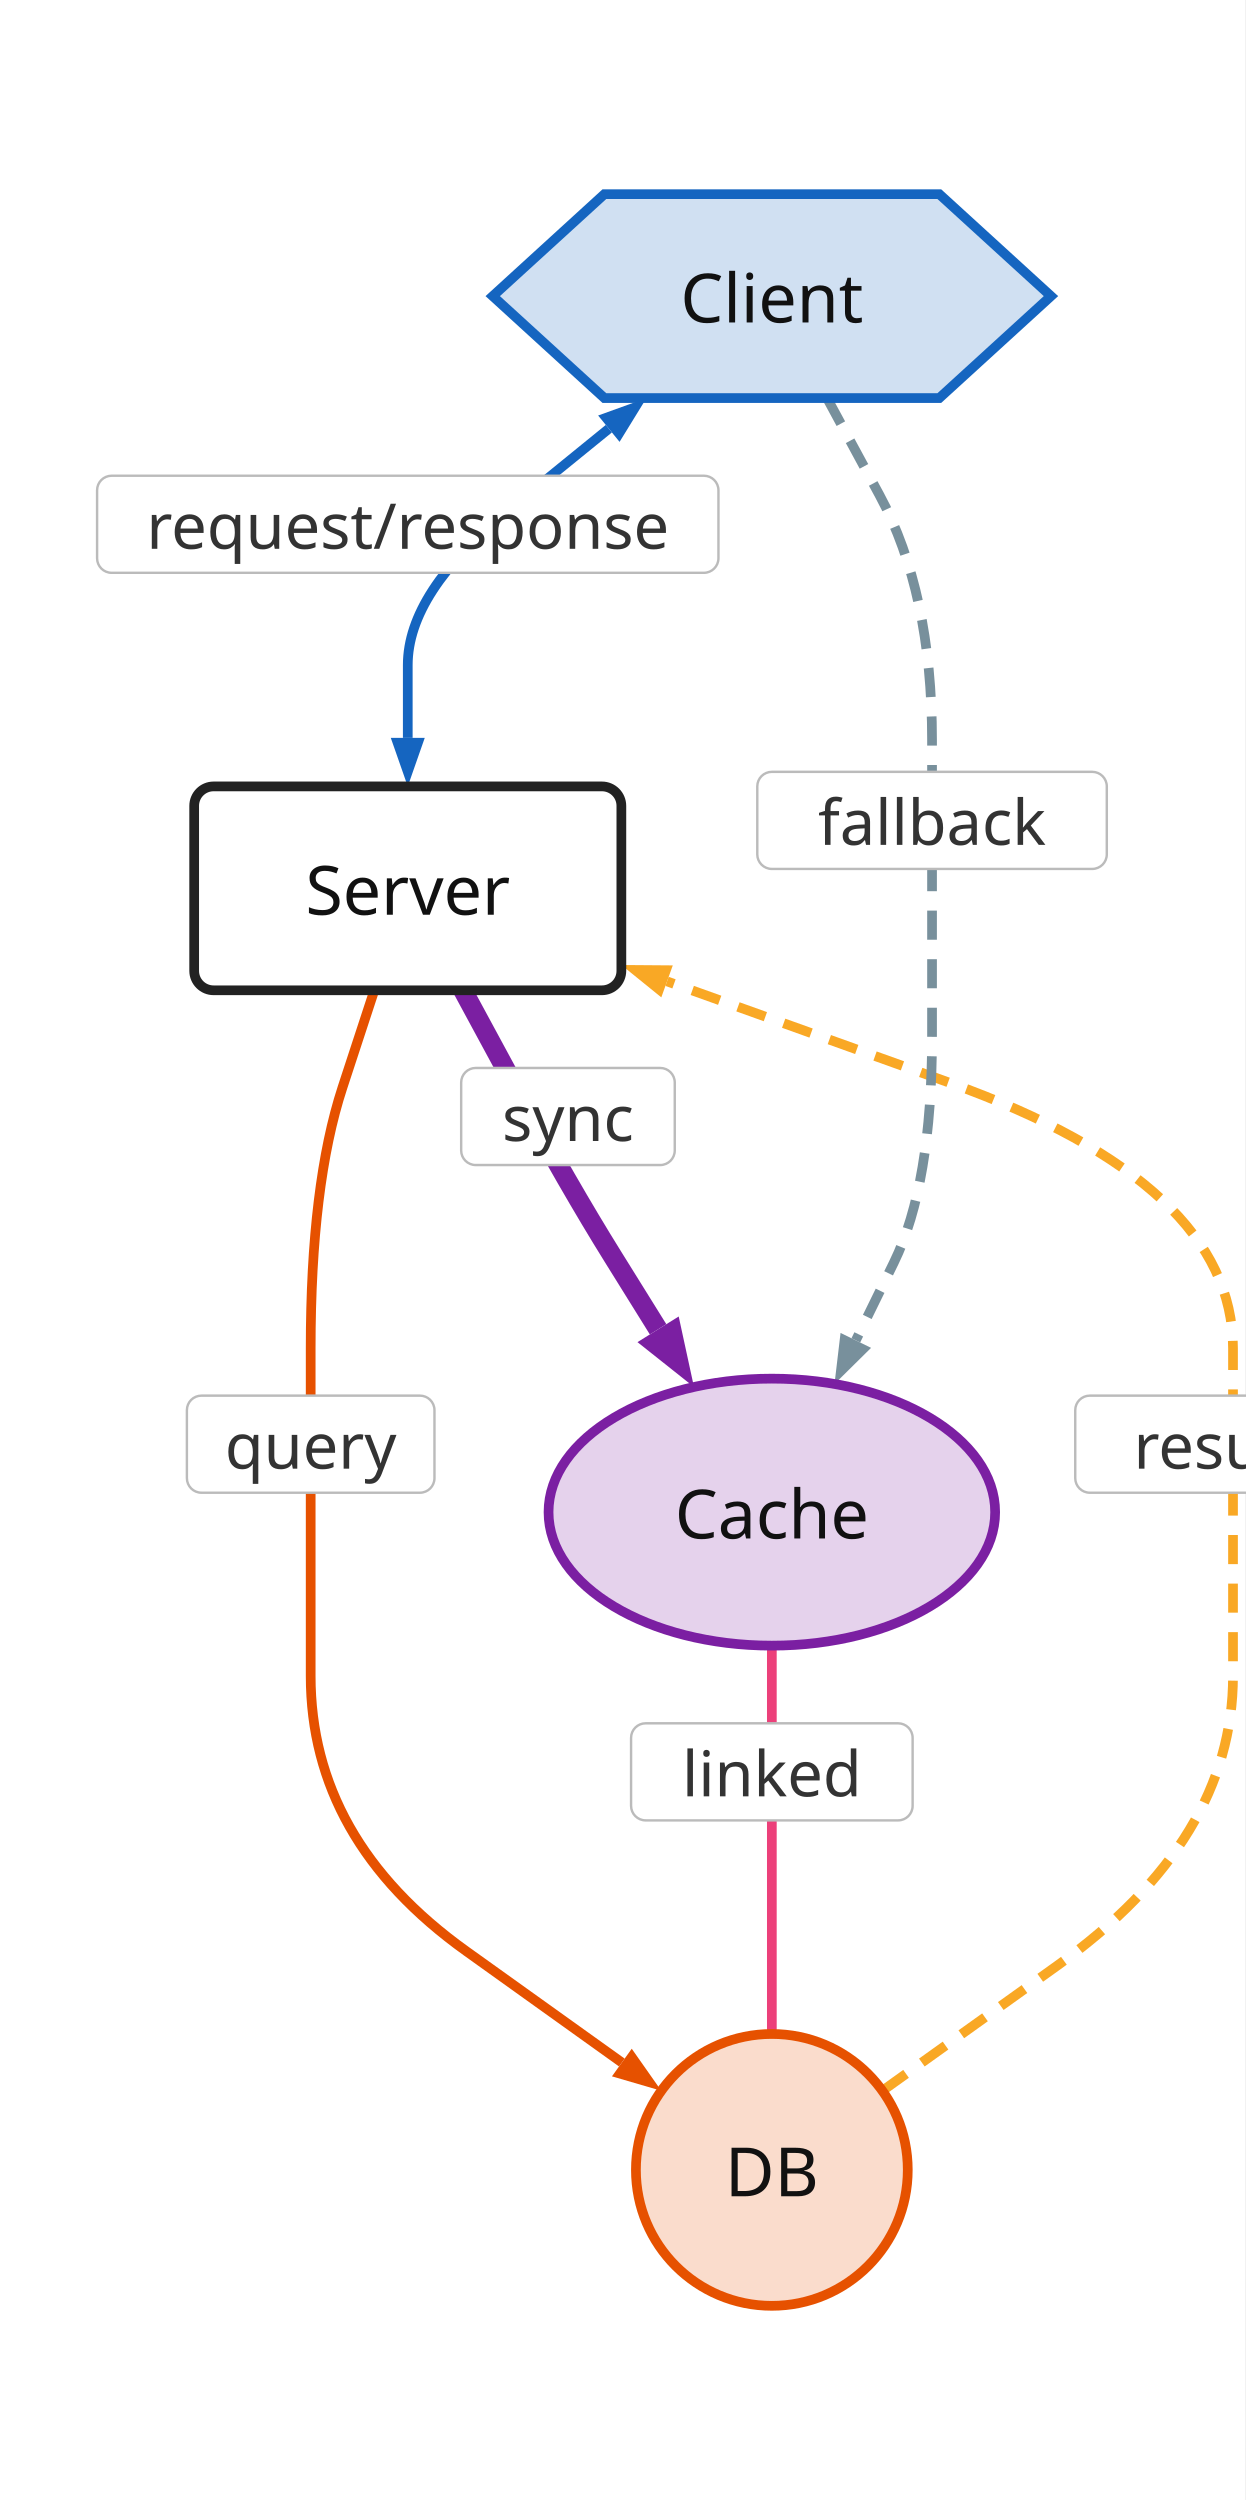
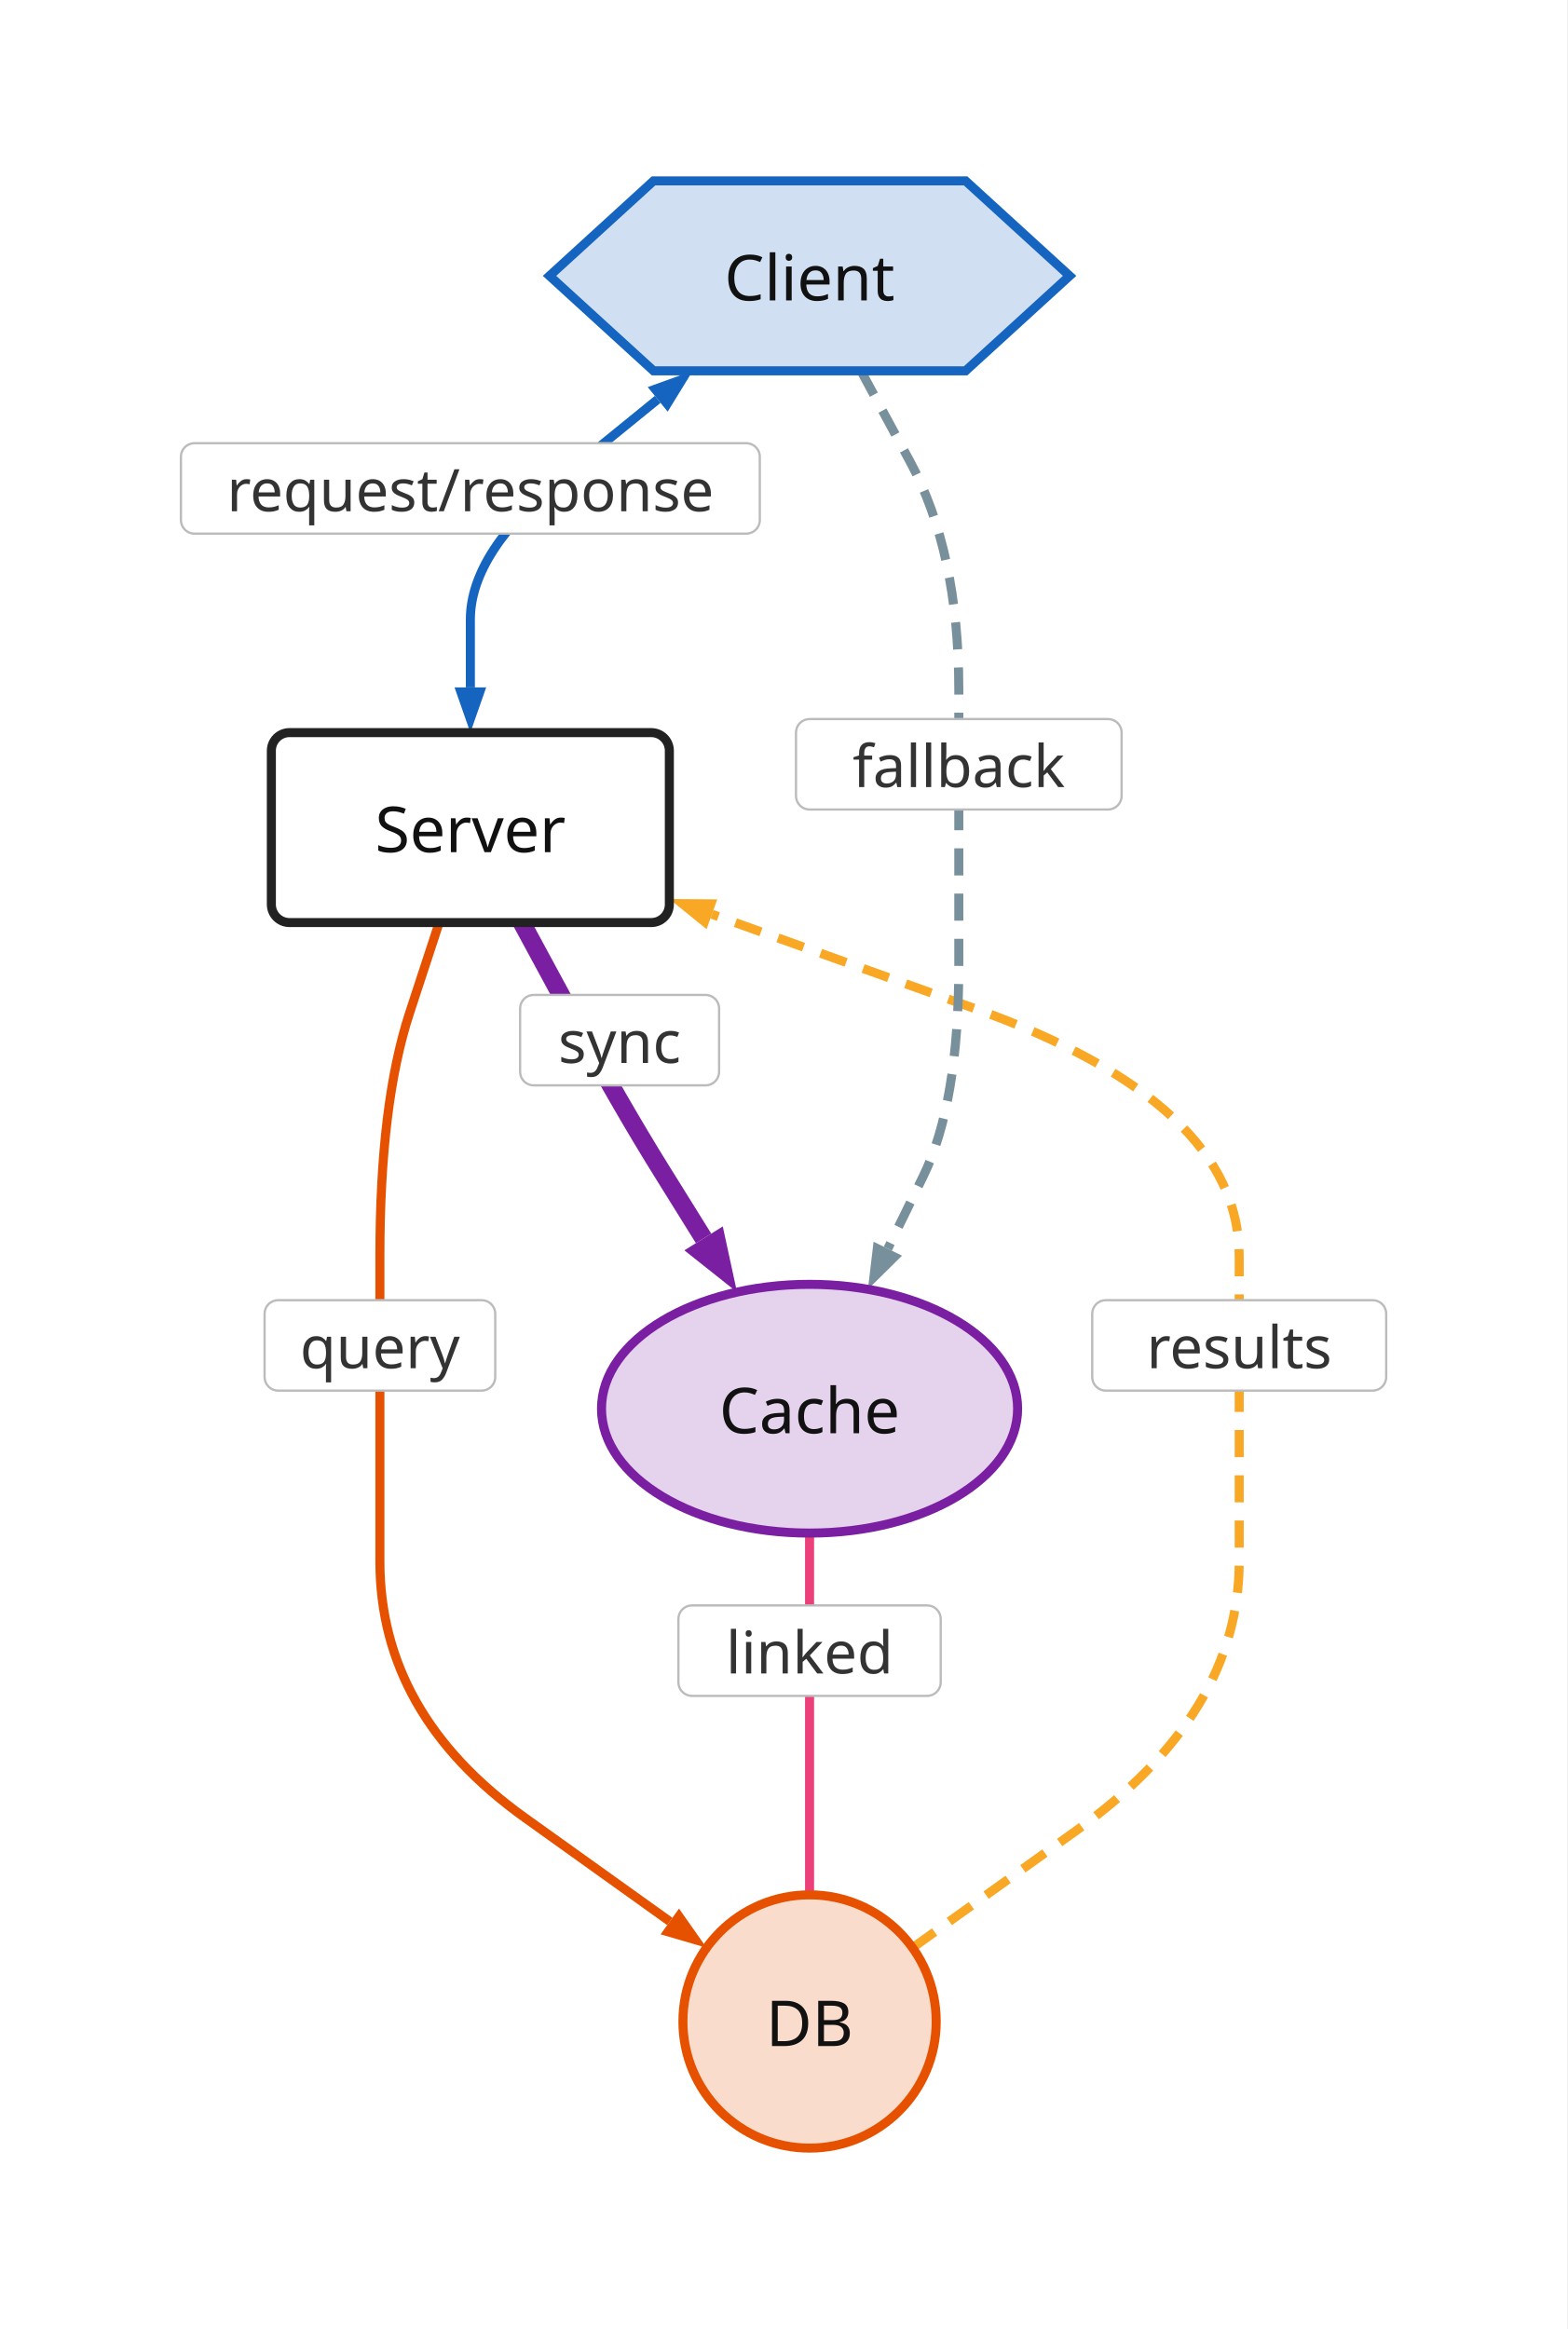
- <svg xmlns="http://www.w3.org/2000/svg" viewBox="-40 -40 256.5 515" style="max-width:100%">
-   <rect x="-40" y="-40" width="256.5" height="515" fill="white" />
+ <svg xmlns="http://www.w3.org/2000/svg" viewBox="-60 -40 346.5 515" style="max-width:100%">
+   <rect x="-60" y="-40" width="346.5" height="515" fill="white" />
  <defs>
    <marker id="arrowhead" markerWidth="10" markerHeight="7" refX="0" refY="3.5" orient="auto" markerUnits="userSpaceOnUse">
      <polygon points="0 0, 10 3.5, 0 7" fill="#444444" />
    </marker>
    <marker id="arrowhead-thick" markerWidth="14" markerHeight="10" refX="0" refY="5" orient="auto" markerUnits="userSpaceOnUse">
      <polygon points="0 0, 14 5, 0 10" fill="#444444" />
    </marker>
    <marker id="arrowhead-reverse" markerWidth="10" markerHeight="7" refX="10" refY="3.5" orient="auto" markerUnits="userSpaceOnUse">
      <polygon points="10 0, 0 3.5, 10 7" fill="#444444" />
    </marker>
    <marker id="arrowhead-1565c0" markerWidth="10" markerHeight="7" refX="0" refY="3.5" orient="auto" markerUnits="userSpaceOnUse">
      <polygon points="0 0, 10 3.5, 0 7" fill="#1565c0" />
    </marker>
    <marker id="arrowhead-thick-1565c0" markerWidth="14" markerHeight="10" refX="0" refY="5" orient="auto" markerUnits="userSpaceOnUse">
      <polygon points="0 0, 14 5, 0 10" fill="#1565c0" />
    </marker>
    <marker id="arrowhead-reverse-1565c0" markerWidth="10" markerHeight="7" refX="10" refY="3.5" orient="auto" markerUnits="userSpaceOnUse">
      <polygon points="10 0, 0 3.5, 10 7" fill="#1565c0" />
    </marker>
    <marker id="arrowhead-e65100" markerWidth="10" markerHeight="7" refX="0" refY="3.5" orient="auto" markerUnits="userSpaceOnUse">
      <polygon points="0 0, 10 3.5, 0 7" fill="#e65100" />
    </marker>
    <marker id="arrowhead-thick-e65100" markerWidth="14" markerHeight="10" refX="0" refY="5" orient="auto" markerUnits="userSpaceOnUse">
      <polygon points="0 0, 14 5, 0 10" fill="#e65100" />
    </marker>
    <marker id="arrowhead-reverse-e65100" markerWidth="10" markerHeight="7" refX="10" refY="3.5" orient="auto" markerUnits="userSpaceOnUse">
      <polygon points="10 0, 0 3.5, 10 7" fill="#e65100" />
    </marker>
    <marker id="arrowhead-f9a825" markerWidth="10" markerHeight="7" refX="0" refY="3.5" orient="auto" markerUnits="userSpaceOnUse">
      <polygon points="0 0, 10 3.5, 0 7" fill="#f9a825" />
    </marker>
    <marker id="arrowhead-thick-f9a825" markerWidth="14" markerHeight="10" refX="0" refY="5" orient="auto" markerUnits="userSpaceOnUse">
      <polygon points="0 0, 14 5, 0 10" fill="#f9a825" />
    </marker>
    <marker id="arrowhead-reverse-f9a825" markerWidth="10" markerHeight="7" refX="10" refY="3.5" orient="auto" markerUnits="userSpaceOnUse">
      <polygon points="10 0, 0 3.5, 10 7" fill="#f9a825" />
    </marker>
    <marker id="arrowhead-7b1fa2" markerWidth="10" markerHeight="7" refX="0" refY="3.5" orient="auto" markerUnits="userSpaceOnUse">
      <polygon points="0 0, 10 3.5, 0 7" fill="#7b1fa2" />
    </marker>
    <marker id="arrowhead-thick-7b1fa2" markerWidth="14" markerHeight="10" refX="0" refY="5" orient="auto" markerUnits="userSpaceOnUse">
      <polygon points="0 0, 14 5, 0 10" fill="#7b1fa2" />
    </marker>
    <marker id="arrowhead-reverse-7b1fa2" markerWidth="10" markerHeight="7" refX="10" refY="3.5" orient="auto" markerUnits="userSpaceOnUse">
      <polygon points="10 0, 0 3.5, 10 7" fill="#7b1fa2" />
    </marker>
    <marker id="arrowhead-ec407a" markerWidth="10" markerHeight="7" refX="0" refY="3.5" orient="auto" markerUnits="userSpaceOnUse">
      <polygon points="0 0, 10 3.5, 0 7" fill="#ec407a" />
    </marker>
    <marker id="arrowhead-thick-ec407a" markerWidth="14" markerHeight="10" refX="0" refY="5" orient="auto" markerUnits="userSpaceOnUse">
      <polygon points="0 0, 14 5, 0 10" fill="#ec407a" />
    </marker>
    <marker id="arrowhead-reverse-ec407a" markerWidth="10" markerHeight="7" refX="10" refY="3.5" orient="auto" markerUnits="userSpaceOnUse">
      <polygon points="10 0, 0 3.5, 10 7" fill="#ec407a" />
    </marker>
    <marker id="arrowhead-78909c" markerWidth="10" markerHeight="7" refX="0" refY="3.5" orient="auto" markerUnits="userSpaceOnUse">
      <polygon points="0 0, 10 3.5, 0 7" fill="#78909c" />
    </marker>
    <marker id="arrowhead-thick-78909c" markerWidth="14" markerHeight="10" refX="0" refY="5" orient="auto" markerUnits="userSpaceOnUse">
      <polygon points="0 0, 14 5, 0 10" fill="#78909c" />
    </marker>
    <marker id="arrowhead-reverse-78909c" markerWidth="10" markerHeight="7" refX="10" refY="3.5" orient="auto" markerUnits="userSpaceOnUse">
      <polygon points="10 0, 0 3.5, 10 7" fill="#78909c" />
    </marker>
  </defs>
  <path d="M 85.422 48.31 L 64.711 65.155 Q 44 82 44 97 L 44 112" fill="none" stroke="#1565c0" stroke-width="2" marker-end="url(#arrowhead-1565c0)" marker-start="url(#arrowhead-reverse-1565c0)" />
  <path d="M 37.115 164 L 30.557 184 Q 24 204 24 237.75 Q 24 271.5 24 305.25 Q 24 339 56.05 361.941 L 88.1 384.882" fill="none" stroke="#e65100" stroke-width="2" marker-end="url(#arrowhead-e65100)" />
  <path d="M 141.768 390.703 L 177.884 364.851 Q 214 339 214 305.25 Q 214 271.5 214 237.75 Q 214 204 155.706 183.083 L 97.412 162.166" fill="none" stroke="#f9a825" stroke-width="2" stroke-dasharray="6 4" marker-end="url(#arrowhead-f9a825)" />
  <path d="M 55.361 164 L 66.18 184 Q 77 204 86.283 218.919 L 95.566 233.839" fill="none" stroke="#7b1fa2" stroke-width="4" marker-end="url(#arrowhead-thick-7b1fa2)" />
  <path d="M 119 299 L 119 319 Q 119 339 119 359 L 119 379" fill="none" stroke="#ec407a" stroke-width="2" />
  <path d="M 130.361 42 L 141.18 62 Q 152 82 152 112.5 Q 152 143 152 173.5 Q 152 204 144.148 220.06 L 136.297 236.12" fill="none" stroke="#78909c" stroke-width="2" stroke-dasharray="6 4" marker-end="url(#arrowhead-78909c)" />
  <g transform="translate(61.5, 0)" data-node-id="client">
    <polygon points="23,0 92,0 115,21 92,42 23,42 0,21" fill="#d0e0f2" stroke="#1565c0" stroke-width="2" />
    <text x="57.5" y="21" text-anchor="middle" dominant-baseline="central" fill="#111111" font-size="14" font-family="system-ui, sans-serif">Client</text>
  </g>
  <g transform="translate(0, 122)" data-node-id="server">
    <rect x="0" y="0" width="88" height="42" rx="4" ry="4" fill="#ffffff" stroke="#222222" stroke-width="2" />
    <text x="44" y="21" text-anchor="middle" dominant-baseline="central" fill="#111111" font-size="14" font-family="system-ui, sans-serif">Server</text>
  </g>
  <g transform="translate(91, 379)" data-node-id="db">
    <circle cx="28" cy="28" r="28" fill="#fadccc" stroke="#e65100" stroke-width="2" />
    <text x="28" y="28" text-anchor="middle" dominant-baseline="central" fill="#111111" font-size="14" font-family="system-ui, sans-serif">DB</text>
  </g>
  <g transform="translate(73, 244)" data-node-id="cache">
    <ellipse cx="46" cy="27.5" rx="46" ry="27.5" fill="#e5d2ec" stroke="#7b1fa2" stroke-width="2" />
    <text x="46" y="27.5" text-anchor="middle" dominant-baseline="central" fill="#111111" font-size="14" font-family="system-ui, sans-serif">Cache</text>
  </g>
  <g transform="translate(44, 68)">
    <rect x="-64" y="-10" width="128" height="20" fill="white" stroke="#bbb" stroke-width="0.5" rx="3" />
    <text text-anchor="middle" dominant-baseline="central" fill="#333333" font-size="13" font-family="system-ui, sans-serif">request/response</text>
  </g>
  <g transform="translate(24, 257.5)">
    <rect x="-25.5" y="-10" width="51" height="20" fill="white" stroke="#bbb" stroke-width="0.5" rx="3" />
    <text text-anchor="middle" dominant-baseline="central" fill="#333333" font-size="13" font-family="system-ui, sans-serif">query</text>
  </g>
  <g transform="translate(214, 257.5)">
    <rect x="-32.5" y="-10" width="65" height="20" fill="white" stroke="#bbb" stroke-width="0.5" rx="3" />
    <text text-anchor="middle" dominant-baseline="central" fill="#333333" font-size="13" font-family="system-ui, sans-serif">results</text>
  </g>
  <g transform="translate(77, 190)">
    <rect x="-22" y="-10" width="44" height="20" fill="white" stroke="#bbb" stroke-width="0.5" rx="3" />
    <text text-anchor="middle" dominant-baseline="central" fill="#333333" font-size="13" font-family="system-ui, sans-serif">sync</text>
  </g>
  <g transform="translate(119, 325)">
    <rect x="-29" y="-10" width="58" height="20" fill="white" stroke="#bbb" stroke-width="0.5" rx="3" />
    <text text-anchor="middle" dominant-baseline="central" fill="#333333" font-size="13" font-family="system-ui, sans-serif">linked</text>
  </g>
  <g transform="translate(152, 129)">
    <rect x="-36" y="-10" width="72" height="20" fill="white" stroke="#bbb" stroke-width="0.5" rx="3" />
    <text text-anchor="middle" dominant-baseline="central" fill="#333333" font-size="13" font-family="system-ui, sans-serif">fallback</text>
  </g>
</svg>
